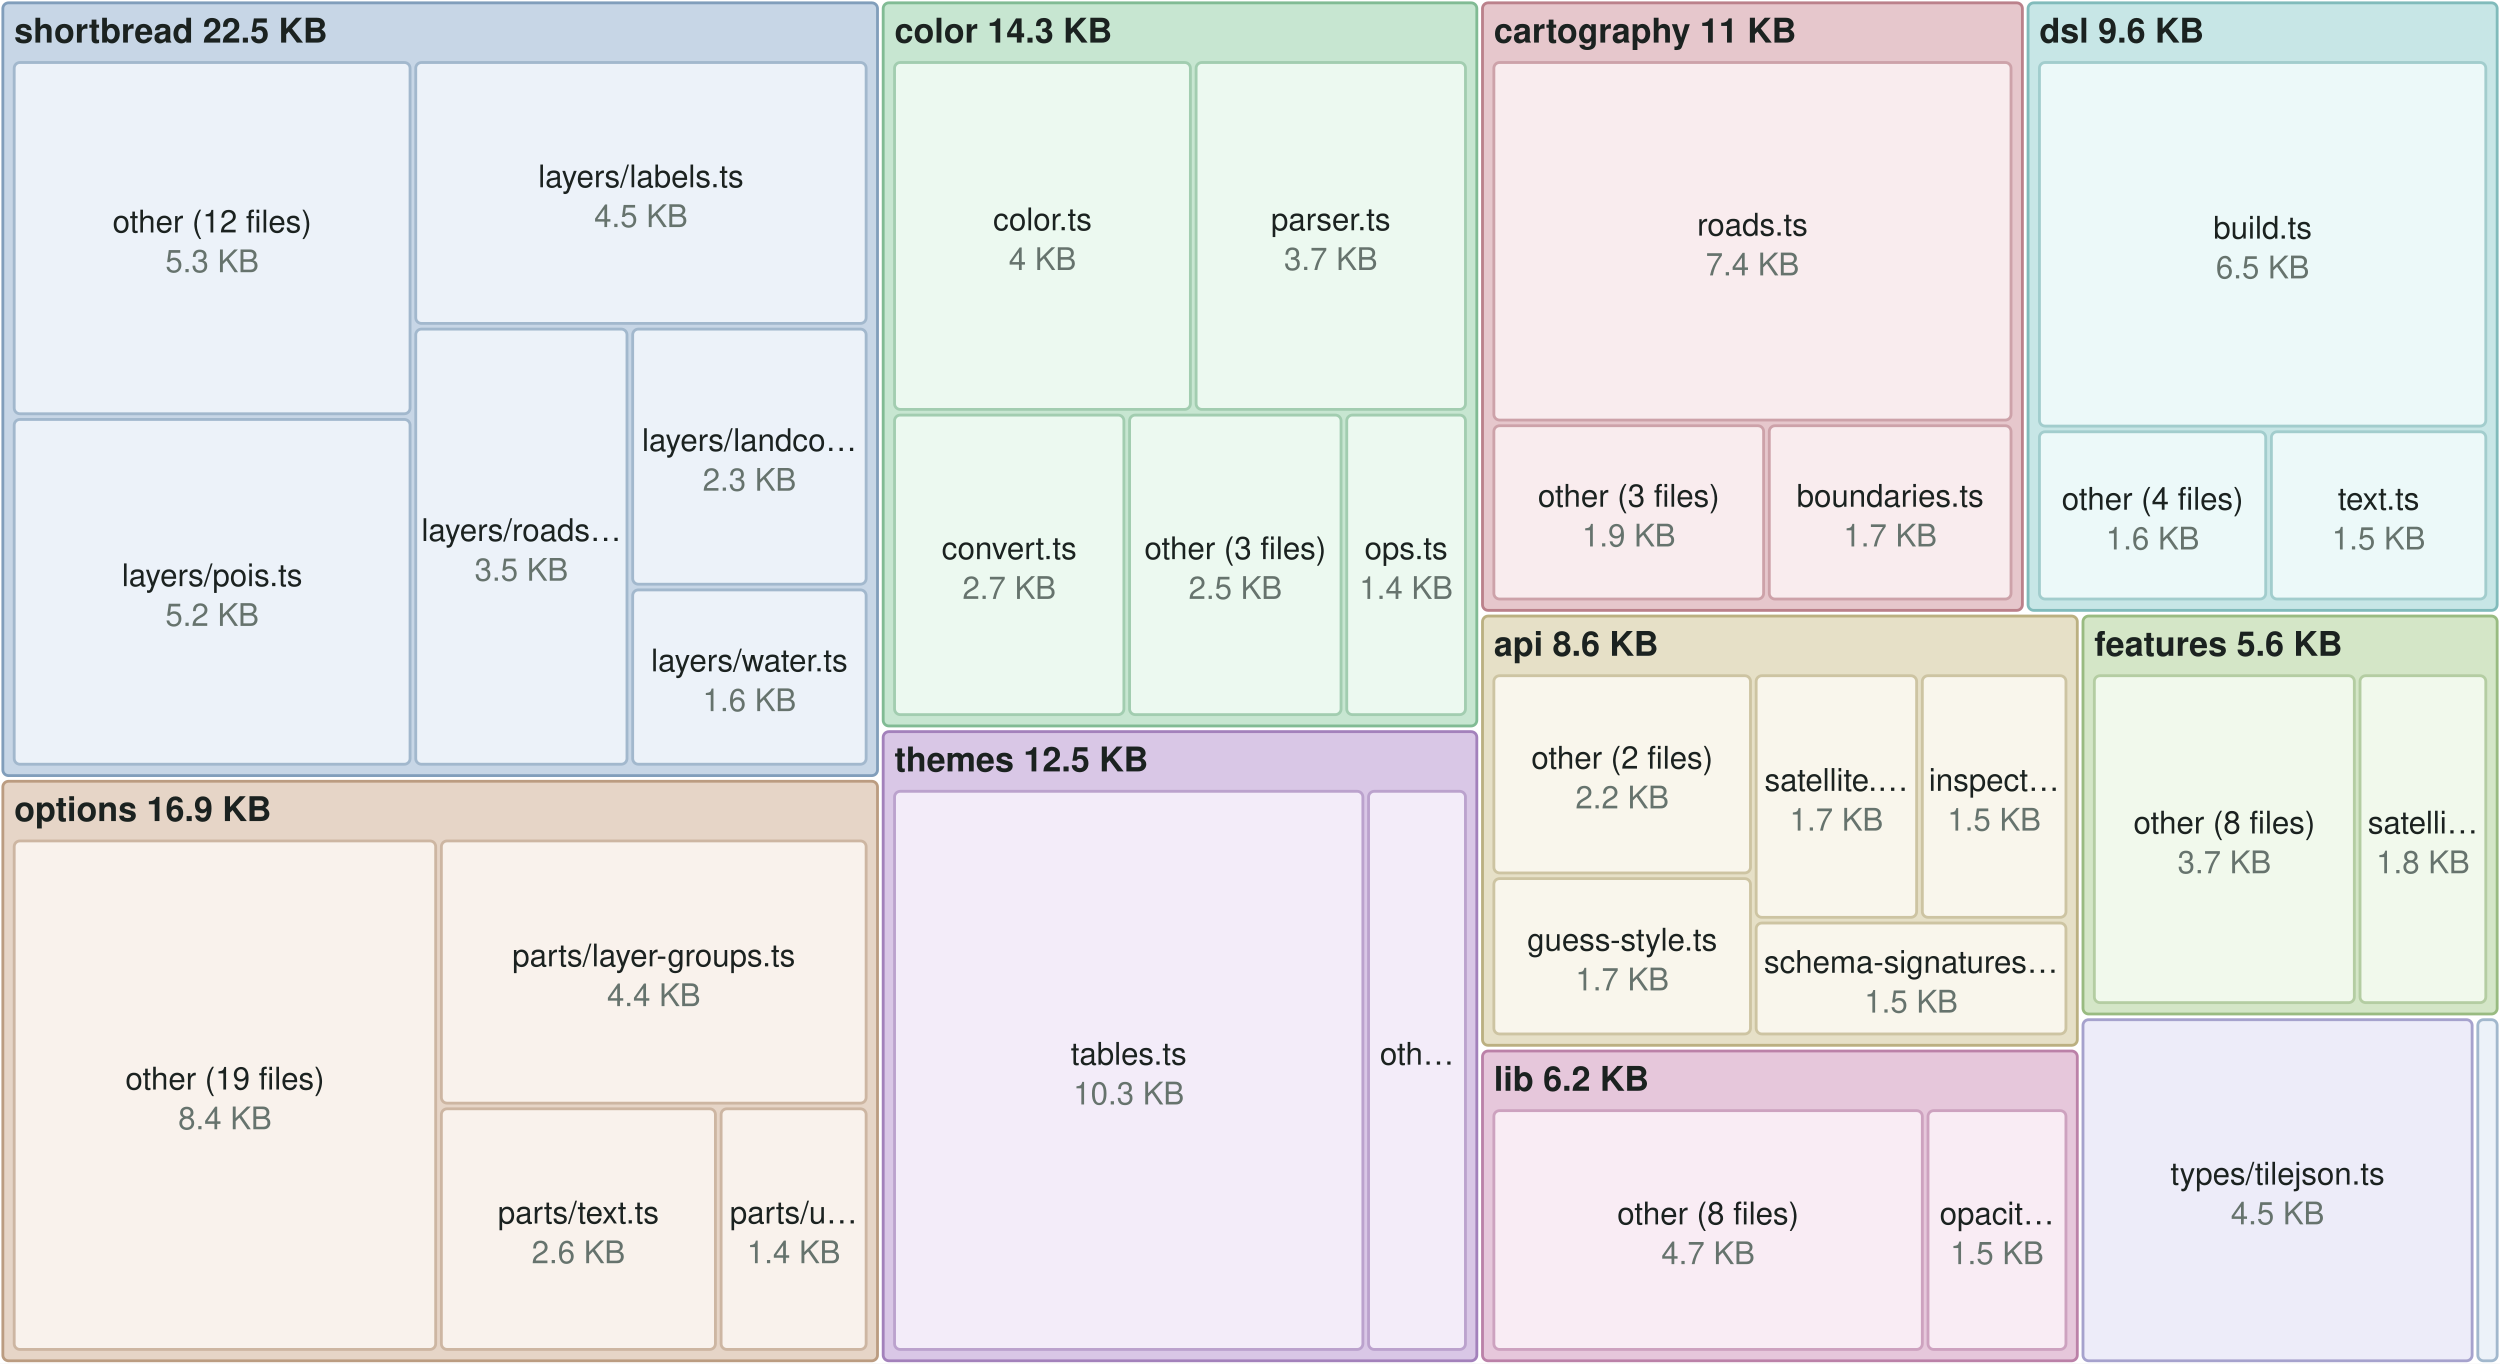
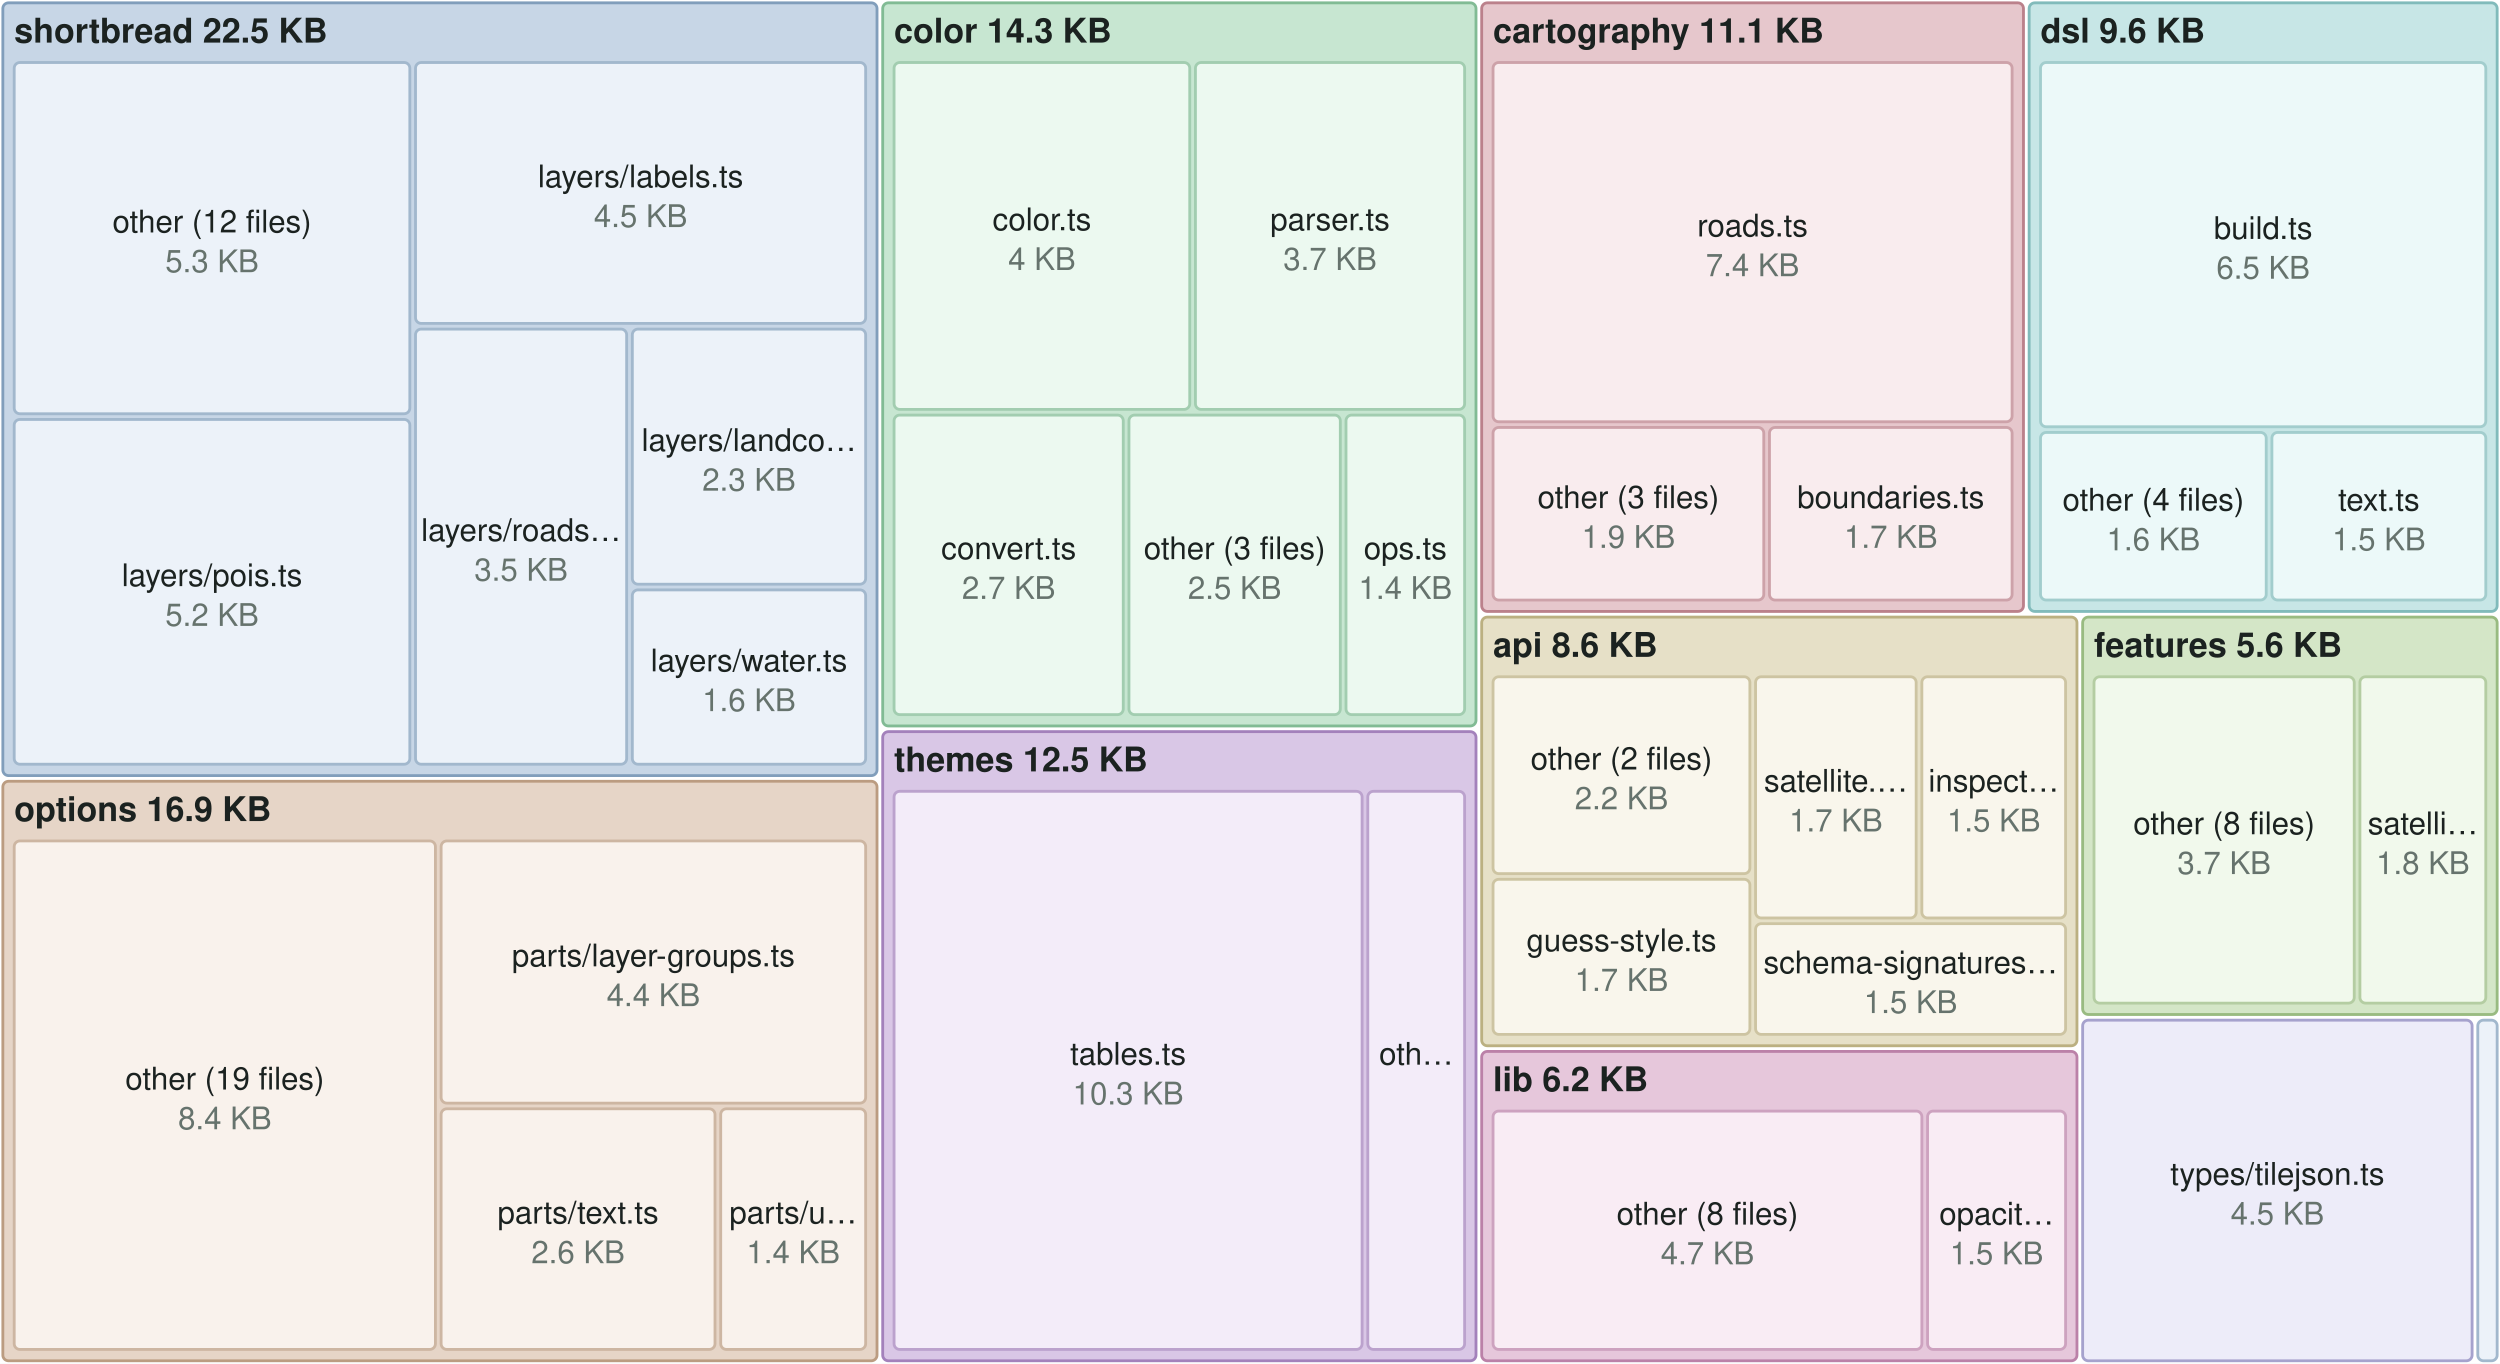
<svg xmlns="http://www.w3.org/2000/svg" width="880" height="480" viewBox="0 0 880 480">
  <style>
	.background { fill: #ffffff; }
	text { font-family: Helvetica, Arial, 'Liberation Sans', sans-serif; }
	.group-label { fill: #1b2220; font-weight: 600; font-size: 12px; }
	.leaf-label { fill: #1b2220; font-size: 11px; text-anchor: middle; }
	.leaf-size { fill: #66736d; font-size: 11px; text-anchor: middle; }
	.group-box, .leaf-box { stroke-width: 1; }
	.leaf:hover .leaf-box { stroke-width: 2; }
	.c0 .group-box { fill: hsl(210 38% 84%); stroke: hsl(210 30% 62%); }
	.c0 .leaf-box { fill: hsl(210 50% 95%); stroke: hsl(210 30% 72%); }
	.c1 .group-box { fill: hsl(28 38% 84%); stroke: hsl(28 30% 62%); }
	.c1 .leaf-box { fill: hsl(28 50% 95%); stroke: hsl(28 30% 72%); }
	.c2 .group-box { fill: hsl(140 38% 84%); stroke: hsl(140 30% 62%); }
	.c2 .leaf-box { fill: hsl(140 50% 95%); stroke: hsl(140 30% 72%); }
	.c3 .group-box { fill: hsl(275 38% 84%); stroke: hsl(275 30% 62%); }
	.c3 .leaf-box { fill: hsl(275 50% 95%); stroke: hsl(275 30% 72%); }
	.c4 .group-box { fill: hsl(350 38% 84%); stroke: hsl(350 30% 62%); }
	.c4 .leaf-box { fill: hsl(350 50% 95%); stroke: hsl(350 30% 72%); }
	.c5 .group-box { fill: hsl(180 38% 84%); stroke: hsl(180 30% 62%); }
	.c5 .leaf-box { fill: hsl(180 50% 95%); stroke: hsl(180 30% 72%); }
	.c6 .group-box { fill: hsl(48 38% 84%); stroke: hsl(48 30% 62%); }
	.c6 .leaf-box { fill: hsl(48 50% 95%); stroke: hsl(48 30% 72%); }
	.c7 .group-box { fill: hsl(320 38% 84%); stroke: hsl(320 30% 62%); }
	.c7 .leaf-box { fill: hsl(320 50% 95%); stroke: hsl(320 30% 72%); }
	.c8 .group-box { fill: hsl(95 38% 84%); stroke: hsl(95 30% 62%); }
	.c8 .leaf-box { fill: hsl(95 50% 95%); stroke: hsl(95 30% 72%); }
	.c9 .group-box { fill: hsl(245 38% 84%); stroke: hsl(245 30% 62%); }
	.c9 .leaf-box { fill: hsl(245 50% 95%); stroke: hsl(245 30% 72%); }
	@media (prefers-color-scheme: dark) {
		.background { fill: #0d1117; }
		.group-label, .leaf-label { fill: #e6edf3; }
		.leaf-size { fill: #8b949e; }
		.c0 .group-box { fill: hsl(210 22% 22%); stroke: hsl(210 20% 38%); }
		.c0 .leaf-box { fill: hsl(210 25% 14%); stroke: hsl(210 20% 32%); }
		.c1 .group-box { fill: hsl(28 22% 22%); stroke: hsl(28 20% 38%); }
		.c1 .leaf-box { fill: hsl(28 25% 14%); stroke: hsl(28 20% 32%); }
		.c2 .group-box { fill: hsl(140 22% 22%); stroke: hsl(140 20% 38%); }
		.c2 .leaf-box { fill: hsl(140 25% 14%); stroke: hsl(140 20% 32%); }
		.c3 .group-box { fill: hsl(275 22% 22%); stroke: hsl(275 20% 38%); }
		.c3 .leaf-box { fill: hsl(275 25% 14%); stroke: hsl(275 20% 32%); }
		.c4 .group-box { fill: hsl(350 22% 22%); stroke: hsl(350 20% 38%); }
		.c4 .leaf-box { fill: hsl(350 25% 14%); stroke: hsl(350 20% 32%); }
		.c5 .group-box { fill: hsl(180 22% 22%); stroke: hsl(180 20% 38%); }
		.c5 .leaf-box { fill: hsl(180 25% 14%); stroke: hsl(180 20% 32%); }
		.c6 .group-box { fill: hsl(48 22% 22%); stroke: hsl(48 20% 38%); }
		.c6 .leaf-box { fill: hsl(48 25% 14%); stroke: hsl(48 20% 32%); }
		.c7 .group-box { fill: hsl(320 22% 22%); stroke: hsl(320 20% 38%); }
		.c7 .leaf-box { fill: hsl(320 25% 14%); stroke: hsl(320 20% 32%); }
		.c8 .group-box { fill: hsl(95 22% 22%); stroke: hsl(95 20% 38%); }
		.c8 .leaf-box { fill: hsl(95 25% 14%); stroke: hsl(95 20% 32%); }
		.c9 .group-box { fill: hsl(245 22% 22%); stroke: hsl(245 20% 38%); }
		.c9 .leaf-box { fill: hsl(245 25% 14%); stroke: hsl(245 20% 32%); }
	}
</style>
  <rect class="background" width="880" height="480" />
  <g class="group c0">
-     <rect class="group-box" x="1" y="1" width="307.88" height="272.01" rx="2" />
+     <rect class="group-box" x="1" y="1" width="307.71" height="272.01" rx="2" />
    <text class="group-label" x="5" y="15" textLength="108.71" lengthAdjust="spacingAndGlyphs">shortbread 22.5 KB</text>
  </g>
  <g class="leaf c0">
-     <rect class="leaf-box" x="5" y="22" width="139.34" height="123.64" rx="2" />
-     <text class="leaf-label" x="74.67" y="81.82" textLength="70.3" lengthAdjust="spacingAndGlyphs">other (12 files)</text>
-     <text class="leaf-size" x="74.67" y="95.82" textLength="33.02" lengthAdjust="spacingAndGlyphs">5.3 KB</text>
-   </g>
-   <g class="leaf c0">
-     <rect class="leaf-box" x="5" y="147.64" width="139.34" height="121.37" rx="2" />
-     <text class="leaf-label" x="74.67" y="206.32" textLength="64.19" lengthAdjust="spacingAndGlyphs">layers/pois.ts</text>
-     <text class="leaf-size" x="74.67" y="220.32" textLength="33.02" lengthAdjust="spacingAndGlyphs">5.2 KB</text>
-   </g>
-   <g class="leaf c0">
-     <rect class="leaf-box" x="146.34" y="22" width="158.54" height="91.84" rx="2" />
-     <text class="leaf-label" x="225.61" y="65.92" textLength="72.74" lengthAdjust="spacingAndGlyphs">layers/labels.ts</text>
-     <text class="leaf-size" x="225.61" y="79.92" textLength="33.02" lengthAdjust="spacingAndGlyphs">4.5 KB</text>
-   </g>
-   <g class="leaf c0">
-     <rect class="leaf-box" x="146.34" y="115.84" width="74.36" height="153.17" rx="2" />
-     <text class="leaf-label" x="183.52" y="190.42" textLength="66.02" lengthAdjust="spacingAndGlyphs">layers/roads…</text>
-     <text class="leaf-size" x="183.52" y="204.42" textLength="33.02" lengthAdjust="spacingAndGlyphs">3.5 KB</text>
-   </g>
-   <g class="leaf c0">
-     <rect class="leaf-box" x="222.7" y="115.84" width="82.18" height="89.8" rx="2" />
-     <text class="leaf-label" x="263.79" y="158.74" textLength="70.92" lengthAdjust="spacingAndGlyphs">layers/landco…</text>
-     <text class="leaf-size" x="263.79" y="172.74" textLength="33.02" lengthAdjust="spacingAndGlyphs">2.3 KB</text>
-   </g>
-   <g class="leaf c0">
-     <rect class="leaf-box" x="222.7" y="207.64" width="82.18" height="61.37" rx="2" />
-     <text class="leaf-label" x="263.79" y="236.32" textLength="70.91" lengthAdjust="spacingAndGlyphs">layers/water.ts</text>
-     <text class="leaf-size" x="263.79" y="250.32" textLength="33.02" lengthAdjust="spacingAndGlyphs">1.6 KB</text>
+     <rect class="leaf-box" x="5" y="22" width="139.26" height="123.64" rx="2" />
+     <text class="leaf-label" x="74.63" y="81.82" textLength="70.3" lengthAdjust="spacingAndGlyphs">other (12 files)</text>
+     <text class="leaf-size" x="74.63" y="95.82" textLength="33.02" lengthAdjust="spacingAndGlyphs">5.3 KB</text>
+   </g>
+   <g class="leaf c0">
+     <rect class="leaf-box" x="5" y="147.64" width="139.26" height="121.37" rx="2" />
+     <text class="leaf-label" x="74.63" y="206.32" textLength="64.19" lengthAdjust="spacingAndGlyphs">layers/pois.ts</text>
+     <text class="leaf-size" x="74.63" y="220.32" textLength="33.02" lengthAdjust="spacingAndGlyphs">5.2 KB</text>
+   </g>
+   <g class="leaf c0">
+     <rect class="leaf-box" x="146.26" y="22" width="158.45" height="91.84" rx="2" />
+     <text class="leaf-label" x="225.49" y="65.92" textLength="72.74" lengthAdjust="spacingAndGlyphs">layers/labels.ts</text>
+     <text class="leaf-size" x="225.49" y="79.92" textLength="33.02" lengthAdjust="spacingAndGlyphs">4.5 KB</text>
+   </g>
+   <g class="leaf c0">
+     <rect class="leaf-box" x="146.26" y="115.84" width="74.32" height="153.17" rx="2" />
+     <text class="leaf-label" x="183.42" y="190.42" textLength="66.02" lengthAdjust="spacingAndGlyphs">layers/roads…</text>
+     <text class="leaf-size" x="183.42" y="204.42" textLength="33.02" lengthAdjust="spacingAndGlyphs">3.5 KB</text>
+   </g>
+   <g class="leaf c0">
+     <rect class="leaf-box" x="222.58" y="115.84" width="82.13" height="89.8" rx="2" />
+     <text class="leaf-label" x="263.64" y="158.74" textLength="70.92" lengthAdjust="spacingAndGlyphs">layers/landco…</text>
+     <text class="leaf-size" x="263.64" y="172.74" textLength="33.02" lengthAdjust="spacingAndGlyphs">2.3 KB</text>
+   </g>
+   <g class="leaf c0">
+     <rect class="leaf-box" x="222.58" y="207.64" width="82.13" height="61.37" rx="2" />
+     <text class="leaf-label" x="263.64" y="236.32" textLength="70.91" lengthAdjust="spacingAndGlyphs">layers/water.ts</text>
+     <text class="leaf-size" x="263.64" y="250.32" textLength="33.02" lengthAdjust="spacingAndGlyphs">1.6 KB</text>
  </g>
  <g class="group c1">
-     <rect class="group-box" x="1" y="275.01" width="307.88" height="203.99" rx="2" />
+     <rect class="group-box" x="1" y="275.01" width="307.71" height="203.99" rx="2" />
    <text class="group-label" x="5" y="289.01" textLength="89.36" lengthAdjust="spacingAndGlyphs">options 16.9 KB</text>
  </g>
  <g class="leaf c1">
-     <rect class="leaf-box" x="5" y="296.01" width="148.36" height="178.99" rx="2" />
-     <text class="leaf-label" x="79.18" y="383.51" textLength="70.3" lengthAdjust="spacingAndGlyphs">other (19 files)</text>
-     <text class="leaf-size" x="79.18" y="397.51" textLength="33.02" lengthAdjust="spacingAndGlyphs">8.4 KB</text>
-   </g>
-   <g class="leaf c1">
-     <rect class="leaf-box" x="155.36" y="296.01" width="149.52" height="92.29" rx="2" />
-     <text class="leaf-label" x="230.12" y="340.16" textLength="100.25" lengthAdjust="spacingAndGlyphs">parts/layer-groups.ts</text>
-     <text class="leaf-size" x="230.12" y="354.16" textLength="33.02" lengthAdjust="spacingAndGlyphs">4.4 KB</text>
-   </g>
-   <g class="leaf c1">
-     <rect class="leaf-box" x="155.36" y="390.3" width="96.47" height="84.7" rx="2" />
-     <text class="leaf-label" x="203.59" y="430.65" textLength="56.86" lengthAdjust="spacingAndGlyphs">parts/text.ts</text>
-     <text class="leaf-size" x="203.59" y="444.65" textLength="33.02" lengthAdjust="spacingAndGlyphs">2.6 KB</text>
-   </g>
-   <g class="leaf c1">
-     <rect class="leaf-box" x="253.83" y="390.3" width="51.05" height="84.7" rx="2" />
-     <text class="leaf-label" x="279.36" y="430.65" textLength="39.74" lengthAdjust="spacingAndGlyphs">parts/u…</text>
-     <text class="leaf-size" x="279.36" y="444.65" textLength="33.02" lengthAdjust="spacingAndGlyphs">1.4 KB</text>
+     <rect class="leaf-box" x="5" y="296.01" width="148.27" height="178.99" rx="2" />
+     <text class="leaf-label" x="79.14" y="383.51" textLength="70.3" lengthAdjust="spacingAndGlyphs">other (19 files)</text>
+     <text class="leaf-size" x="79.14" y="397.51" textLength="33.02" lengthAdjust="spacingAndGlyphs">8.4 KB</text>
+   </g>
+   <g class="leaf c1">
+     <rect class="leaf-box" x="155.27" y="296.01" width="149.44" height="92.29" rx="2" />
+     <text class="leaf-label" x="229.99" y="340.16" textLength="100.25" lengthAdjust="spacingAndGlyphs">parts/layer-groups.ts</text>
+     <text class="leaf-size" x="229.99" y="354.16" textLength="33.02" lengthAdjust="spacingAndGlyphs">4.4 KB</text>
+   </g>
+   <g class="leaf c1">
+     <rect class="leaf-box" x="155.27" y="390.3" width="96.41" height="84.7" rx="2" />
+     <text class="leaf-label" x="203.48" y="430.65" textLength="56.86" lengthAdjust="spacingAndGlyphs">parts/text.ts</text>
+     <text class="leaf-size" x="203.48" y="444.65" textLength="33.02" lengthAdjust="spacingAndGlyphs">2.6 KB</text>
+   </g>
+   <g class="leaf c1">
+     <rect class="leaf-box" x="253.69" y="390.3" width="51.02" height="84.7" rx="2" />
+     <text class="leaf-label" x="279.2" y="430.65" textLength="39.74" lengthAdjust="spacingAndGlyphs">parts/u…</text>
+     <text class="leaf-size" x="279.2" y="444.65" textLength="33.02" lengthAdjust="spacingAndGlyphs">1.4 KB</text>
  </g>
  <g class="group c2">
-     <rect class="group-box" x="310.88" y="1" width="208.96" height="254.54" rx="2" />
-     <text class="group-label" x="314.88" y="15" textLength="75.37" lengthAdjust="spacingAndGlyphs">color 14.3 KB</text>
-   </g>
-   <g class="leaf c2">
-     <rect class="leaf-box" x="314.88" y="22" width="104.14" height="122.11" rx="2" />
-     <text class="leaf-label" x="366.95" y="81.05" textLength="35.45" lengthAdjust="spacingAndGlyphs">color.ts</text>
-     <text class="leaf-size" x="366.95" y="95.05" textLength="23.85" lengthAdjust="spacingAndGlyphs">4 KB</text>
-   </g>
-   <g class="leaf c2">
-     <rect class="leaf-box" x="421.03" y="22" width="94.82" height="122.11" rx="2" />
-     <text class="leaf-label" x="468.43" y="81.05" textLength="42.79" lengthAdjust="spacingAndGlyphs">parser.ts</text>
-     <text class="leaf-size" x="468.43" y="95.05" textLength="33.02" lengthAdjust="spacingAndGlyphs">3.7 KB</text>
-   </g>
-   <g class="leaf c2">
-     <rect class="leaf-box" x="314.88" y="146.11" width="80.73" height="105.44" rx="2" />
-     <text class="leaf-label" x="355.24" y="196.82" textLength="47.69" lengthAdjust="spacingAndGlyphs">convert.ts</text>
-     <text class="leaf-size" x="355.24" y="210.82" textLength="33.02" lengthAdjust="spacingAndGlyphs">2.7 KB</text>
-   </g>
-   <g class="leaf c2">
-     <rect class="leaf-box" x="397.61" y="146.11" width="74.44" height="105.44" rx="2" />
-     <text class="leaf-label" x="434.83" y="196.82" textLength="64.19" lengthAdjust="spacingAndGlyphs">other (3 files)</text>
-     <text class="leaf-size" x="434.83" y="210.82" textLength="33.02" lengthAdjust="spacingAndGlyphs">2.5 KB</text>
-   </g>
-   <g class="leaf c2">
-     <rect class="leaf-box" x="474.05" y="146.11" width="41.79" height="105.44" rx="2" />
-     <text class="leaf-label" x="494.95" y="196.82" textLength="29.35" lengthAdjust="spacingAndGlyphs">ops.ts</text>
-     <text class="leaf-size" x="494.95" y="210.82" textLength="33.02" lengthAdjust="spacingAndGlyphs">1.4 KB</text>
+     <rect class="group-box" x="310.71" y="1" width="208.84" height="254.54" rx="2" />
+     <text class="group-label" x="314.71" y="15" textLength="75.37" lengthAdjust="spacingAndGlyphs">color 14.3 KB</text>
+   </g>
+   <g class="leaf c2">
+     <rect class="leaf-box" x="314.71" y="22" width="104.08" height="122.11" rx="2" />
+     <text class="leaf-label" x="366.75" y="81.05" textLength="35.45" lengthAdjust="spacingAndGlyphs">color.ts</text>
+     <text class="leaf-size" x="366.75" y="95.05" textLength="23.85" lengthAdjust="spacingAndGlyphs">4 KB</text>
+   </g>
+   <g class="leaf c2">
+     <rect class="leaf-box" x="420.79" y="22" width="94.76" height="122.11" rx="2" />
+     <text class="leaf-label" x="468.17" y="81.05" textLength="42.79" lengthAdjust="spacingAndGlyphs">parser.ts</text>
+     <text class="leaf-size" x="468.17" y="95.05" textLength="33.02" lengthAdjust="spacingAndGlyphs">3.7 KB</text>
+   </g>
+   <g class="leaf c2">
+     <rect class="leaf-box" x="314.71" y="146.11" width="80.68" height="105.44" rx="2" />
+     <text class="leaf-label" x="355.05" y="196.82" textLength="47.69" lengthAdjust="spacingAndGlyphs">convert.ts</text>
+     <text class="leaf-size" x="355.05" y="210.82" textLength="33.02" lengthAdjust="spacingAndGlyphs">2.7 KB</text>
+   </g>
+   <g class="leaf c2">
+     <rect class="leaf-box" x="397.39" y="146.11" width="74.4" height="105.44" rx="2" />
+     <text class="leaf-label" x="434.59" y="196.82" textLength="64.19" lengthAdjust="spacingAndGlyphs">other (3 files)</text>
+     <text class="leaf-size" x="434.59" y="210.82" textLength="33.02" lengthAdjust="spacingAndGlyphs">2.5 KB</text>
+   </g>
+   <g class="leaf c2">
+     <rect class="leaf-box" x="473.79" y="146.11" width="41.76" height="105.44" rx="2" />
+     <text class="leaf-label" x="494.67" y="196.82" textLength="29.35" lengthAdjust="spacingAndGlyphs">ops.ts</text>
+     <text class="leaf-size" x="494.67" y="210.82" textLength="33.02" lengthAdjust="spacingAndGlyphs">1.4 KB</text>
  </g>
  <g class="group c3">
-     <rect class="group-box" x="310.88" y="257.54" width="208.96" height="221.46" rx="2" />
-     <text class="group-label" x="314.88" y="271.54" textLength="88.04" lengthAdjust="spacingAndGlyphs">themes 12.5 KB</text>
+     <rect class="group-box" x="310.71" y="257.54" width="208.84" height="221.46" rx="2" />
+     <text class="group-label" x="314.71" y="271.54" textLength="88.04" lengthAdjust="spacingAndGlyphs">themes 12.5 KB</text>
  </g>
  <g class="leaf c3">
-     <rect class="leaf-box" x="314.88" y="278.54" width="164.85" height="196.46" rx="2" />
-     <text class="leaf-label" x="397.31" y="374.77" textLength="40.96" lengthAdjust="spacingAndGlyphs">tables.ts</text>
-     <text class="leaf-size" x="397.31" y="388.77" textLength="39.14" lengthAdjust="spacingAndGlyphs">10.3 KB</text>
+     <rect class="leaf-box" x="314.71" y="278.54" width="164.75" height="196.46" rx="2" />
+     <text class="leaf-label" x="397.09" y="374.77" textLength="40.96" lengthAdjust="spacingAndGlyphs">tables.ts</text>
+     <text class="leaf-size" x="397.09" y="388.77" textLength="39.14" lengthAdjust="spacingAndGlyphs">10.3 KB</text>
  </g>
  <g class="leaf c3">
-     <rect class="leaf-box" x="481.73" y="278.54" width="34.11" height="196.46" rx="2" />
-     <text class="leaf-label" x="498.79" y="374.77" textLength="21.41" lengthAdjust="spacingAndGlyphs">oth…</text>
+     <rect class="leaf-box" x="481.46" y="278.54" width="34.09" height="196.46" rx="2" />
+     <text class="leaf-label" x="498.51" y="374.77" textLength="21.41" lengthAdjust="spacingAndGlyphs">oth…</text>
  </g>
  <g class="group c4">
-     <rect class="group-box" x="521.84" y="1" width="190.04" height="213.85" rx="2" />
-     <text class="group-label" x="525.84" y="15" textLength="105.37" lengthAdjust="spacingAndGlyphs">cartography 11 KB</text>
+     <rect class="group-box" x="521.55" y="1" width="190.71" height="214.22" rx="2" />
+     <text class="group-label" x="525.55" y="15" textLength="115.38" lengthAdjust="spacingAndGlyphs">cartography 11.1 KB</text>
  </g>
  <g class="leaf c4">
-     <rect class="leaf-box" x="525.84" y="22" width="182.04" height="125.86" rx="2" />
-     <text class="leaf-label" x="616.86" y="82.93" textLength="39.13" lengthAdjust="spacingAndGlyphs">roads.ts</text>
-     <text class="leaf-size" x="616.86" y="96.93" textLength="33.02" lengthAdjust="spacingAndGlyphs">7.4 KB</text>
+     <rect class="leaf-box" x="525.55" y="22" width="182.71" height="126.46" rx="2" />
+     <text class="leaf-label" x="616.9" y="83.23" textLength="39.13" lengthAdjust="spacingAndGlyphs">roads.ts</text>
+     <text class="leaf-size" x="616.9" y="97.23" textLength="33.02" lengthAdjust="spacingAndGlyphs">7.4 KB</text>
  </g>
  <g class="leaf c4">
-     <rect class="leaf-box" x="525.84" y="149.86" width="94.95" height="61" rx="2" />
-     <text class="leaf-label" x="573.32" y="178.36" textLength="64.19" lengthAdjust="spacingAndGlyphs">other (3 files)</text>
-     <text class="leaf-size" x="573.32" y="192.36" textLength="33.02" lengthAdjust="spacingAndGlyphs">1.9 KB</text>
+     <rect class="leaf-box" x="525.55" y="150.46" width="95.3" height="60.76" rx="2" />
+     <text class="leaf-label" x="573.2" y="178.84" textLength="64.19" lengthAdjust="spacingAndGlyphs">other (3 files)</text>
+     <text class="leaf-size" x="573.2" y="192.84" textLength="33.02" lengthAdjust="spacingAndGlyphs">1.9 KB</text>
  </g>
  <g class="leaf c4">
-     <rect class="leaf-box" x="622.79" y="149.86" width="85.09" height="61" rx="2" />
-     <text class="leaf-label" x="665.34" y="178.36" textLength="66.03" lengthAdjust="spacingAndGlyphs">boundaries.ts</text>
-     <text class="leaf-size" x="665.34" y="192.36" textLength="33.02" lengthAdjust="spacingAndGlyphs">1.7 KB</text>
+     <rect class="leaf-box" x="622.85" y="150.46" width="85.41" height="60.76" rx="2" />
+     <text class="leaf-label" x="665.55" y="178.84" textLength="66.03" lengthAdjust="spacingAndGlyphs">boundaries.ts</text>
+     <text class="leaf-size" x="665.55" y="192.84" textLength="33.02" lengthAdjust="spacingAndGlyphs">1.7 KB</text>
  </g>
  <g class="group c5">
-     <rect class="group-box" x="713.88" y="1" width="165.12" height="213.85" rx="2" />
-     <text class="group-label" x="717.88" y="15" textLength="56.7" lengthAdjust="spacingAndGlyphs">dsl 9.6 KB</text>
+     <rect class="group-box" x="714.26" y="1" width="164.74" height="214.22" rx="2" />
+     <text class="group-label" x="718.26" y="15" textLength="56.7" lengthAdjust="spacingAndGlyphs">dsl 9.6 KB</text>
  </g>
  <g class="leaf c5">
-     <rect class="leaf-box" x="717.88" y="22" width="157.12" height="127.98" rx="2" />
-     <text class="leaf-label" x="796.44" y="83.99" textLength="34.85" lengthAdjust="spacingAndGlyphs">build.ts</text>
-     <text class="leaf-size" x="796.44" y="97.99" textLength="33.02" lengthAdjust="spacingAndGlyphs">6.5 KB</text>
+     <rect class="leaf-box" x="718.26" y="22" width="156.74" height="128.22" rx="2" />
+     <text class="leaf-label" x="796.63" y="84.11" textLength="34.85" lengthAdjust="spacingAndGlyphs">build.ts</text>
+     <text class="leaf-size" x="796.63" y="98.11" textLength="33.02" lengthAdjust="spacingAndGlyphs">6.5 KB</text>
  </g>
  <g class="leaf c5">
-     <rect class="leaf-box" x="717.88" y="151.98" width="79.65" height="58.88" rx="2" />
-     <text class="leaf-label" x="757.71" y="179.42" textLength="64.19" lengthAdjust="spacingAndGlyphs">other (4 files)</text>
-     <text class="leaf-size" x="757.71" y="193.42" textLength="33.02" lengthAdjust="spacingAndGlyphs">1.6 KB</text>
+     <rect class="leaf-box" x="718.26" y="152.22" width="79.45" height="58.99" rx="2" />
+     <text class="leaf-label" x="757.98" y="179.72" textLength="64.19" lengthAdjust="spacingAndGlyphs">other (4 files)</text>
+     <text class="leaf-size" x="757.98" y="193.72" textLength="33.02" lengthAdjust="spacingAndGlyphs">1.6 KB</text>
  </g>
  <g class="leaf c5">
-     <rect class="leaf-box" x="799.53" y="151.98" width="75.47" height="58.88" rx="2" />
-     <text class="leaf-label" x="837.27" y="179.42" textLength="29.35" lengthAdjust="spacingAndGlyphs">text.ts</text>
-     <text class="leaf-size" x="837.27" y="193.42" textLength="33.02" lengthAdjust="spacingAndGlyphs">1.5 KB</text>
+     <rect class="leaf-box" x="799.71" y="152.22" width="75.29" height="58.99" rx="2" />
+     <text class="leaf-label" x="837.36" y="179.72" textLength="29.35" lengthAdjust="spacingAndGlyphs">text.ts</text>
+     <text class="leaf-size" x="837.36" y="193.72" textLength="33.02" lengthAdjust="spacingAndGlyphs">1.5 KB</text>
  </g>
  <g class="group c6">
-     <rect class="group-box" x="521.84" y="216.85" width="209.37" height="151.1" rx="2" />
-     <text class="group-label" x="525.84" y="230.85" textLength="56.7" lengthAdjust="spacingAndGlyphs">api 8.6 KB</text>
-   </g>
-   <g class="leaf c6">
-     <rect class="leaf-box" x="525.84" y="237.85" width="90.33" height="69.42" rx="2" />
-     <text class="leaf-label" x="571.01" y="270.56" textLength="64.19" lengthAdjust="spacingAndGlyphs">other (2 files)</text>
-     <text class="leaf-size" x="571.01" y="284.56" textLength="33.02" lengthAdjust="spacingAndGlyphs">2.2 KB</text>
-   </g>
-   <g class="leaf c6">
-     <rect class="leaf-box" x="525.84" y="309.27" width="90.33" height="54.68" rx="2" />
-     <text class="leaf-label" x="571.01" y="334.61" textLength="67.24" lengthAdjust="spacingAndGlyphs">guess-style.ts</text>
-     <text class="leaf-size" x="571.01" y="348.61" textLength="33.02" lengthAdjust="spacingAndGlyphs">1.7 KB</text>
-   </g>
-   <g class="leaf c6">
-     <rect class="leaf-box" x="618.17" y="237.85" width="56.48" height="85.05" rx="2" />
-     <text class="leaf-label" x="646.42" y="278.38" textLength="46.46" lengthAdjust="spacingAndGlyphs">satellite.…</text>
-     <text class="leaf-size" x="646.42" y="292.38" textLength="33.02" lengthAdjust="spacingAndGlyphs">1.7 KB</text>
-   </g>
-   <g class="leaf c6">
-     <rect class="leaf-box" x="676.66" y="237.85" width="50.56" height="85.05" rx="2" />
-     <text class="leaf-label" x="701.93" y="278.38" textLength="40.96" lengthAdjust="spacingAndGlyphs">inspect…</text>
-     <text class="leaf-size" x="701.93" y="292.38" textLength="33.02" lengthAdjust="spacingAndGlyphs">1.5 KB</text>
-   </g>
-   <g class="leaf c6">
-     <rect class="leaf-box" x="618.17" y="324.91" width="109.04" height="39.04" rx="2" />
-     <text class="leaf-label" x="672.69" y="342.43" textLength="99.03" lengthAdjust="spacingAndGlyphs">schema-signatures…</text>
-     <text class="leaf-size" x="672.69" y="356.43" textLength="33.02" lengthAdjust="spacingAndGlyphs">1.5 KB</text>
+     <rect class="group-box" x="521.55" y="217.22" width="209.54" height="150.89" rx="2" />
+     <text class="group-label" x="525.55" y="231.22" textLength="56.7" lengthAdjust="spacingAndGlyphs">api 8.6 KB</text>
+   </g>
+   <g class="leaf c6">
+     <rect class="leaf-box" x="525.55" y="238.22" width="90.41" height="69.3" rx="2" />
+     <text class="leaf-label" x="570.76" y="270.87" textLength="64.19" lengthAdjust="spacingAndGlyphs">other (2 files)</text>
+     <text class="leaf-size" x="570.76" y="284.87" textLength="33.02" lengthAdjust="spacingAndGlyphs">2.2 KB</text>
+   </g>
+   <g class="leaf c6">
+     <rect class="leaf-box" x="525.55" y="309.52" width="90.41" height="54.59" rx="2" />
+     <text class="leaf-label" x="570.76" y="334.81" textLength="67.24" lengthAdjust="spacingAndGlyphs">guess-style.ts</text>
+     <text class="leaf-size" x="570.76" y="348.81" textLength="33.02" lengthAdjust="spacingAndGlyphs">1.7 KB</text>
+   </g>
+   <g class="leaf c6">
+     <rect class="leaf-box" x="617.96" y="238.22" width="56.53" height="84.91" rx="2" />
+     <text class="leaf-label" x="646.23" y="278.67" textLength="46.46" lengthAdjust="spacingAndGlyphs">satellite.…</text>
+     <text class="leaf-size" x="646.23" y="292.67" textLength="33.02" lengthAdjust="spacingAndGlyphs">1.7 KB</text>
+   </g>
+   <g class="leaf c6">
+     <rect class="leaf-box" x="676.49" y="238.22" width="50.6" height="84.91" rx="2" />
+     <text class="leaf-label" x="701.79" y="278.67" textLength="40.96" lengthAdjust="spacingAndGlyphs">inspect…</text>
+     <text class="leaf-size" x="701.79" y="292.67" textLength="33.02" lengthAdjust="spacingAndGlyphs">1.5 KB</text>
+   </g>
+   <g class="leaf c6">
+     <rect class="leaf-box" x="617.96" y="325.13" width="109.13" height="38.98" rx="2" />
+     <text class="leaf-label" x="672.53" y="342.61" textLength="99.03" lengthAdjust="spacingAndGlyphs">schema-signatures…</text>
+     <text class="leaf-size" x="672.53" y="356.61" textLength="33.02" lengthAdjust="spacingAndGlyphs">1.5 KB</text>
  </g>
  <g class="group c7">
-     <rect class="group-box" x="521.84" y="369.95" width="209.37" height="109.05" rx="2" />
-     <text class="group-label" x="525.84" y="383.95" textLength="53.36" lengthAdjust="spacingAndGlyphs">lib 6.2 KB</text>
+     <rect class="group-box" x="521.55" y="370.1" width="209.54" height="108.9" rx="2" />
+     <text class="group-label" x="525.55" y="384.1" textLength="53.36" lengthAdjust="spacingAndGlyphs">lib 6.2 KB</text>
  </g>
  <g class="leaf c7">
-     <rect class="leaf-box" x="525.84" y="390.95" width="150.82" height="84.05" rx="2" />
-     <text class="leaf-label" x="601.25" y="430.98" textLength="64.19" lengthAdjust="spacingAndGlyphs">other (8 files)</text>
-     <text class="leaf-size" x="601.25" y="444.98" textLength="33.02" lengthAdjust="spacingAndGlyphs">4.7 KB</text>
+     <rect class="leaf-box" x="525.55" y="391.1" width="150.95" height="83.9" rx="2" />
+     <text class="leaf-label" x="601.03" y="431.05" textLength="64.19" lengthAdjust="spacingAndGlyphs">other (8 files)</text>
+     <text class="leaf-size" x="601.03" y="445.05" textLength="33.02" lengthAdjust="spacingAndGlyphs">4.7 KB</text>
  </g>
  <g class="leaf c7">
-     <rect class="leaf-box" x="678.66" y="390.95" width="48.55" height="84.05" rx="2" />
-     <text class="leaf-label" x="702.94" y="430.98" textLength="35.46" lengthAdjust="spacingAndGlyphs">opacit…</text>
-     <text class="leaf-size" x="702.94" y="444.98" textLength="33.02" lengthAdjust="spacingAndGlyphs">1.5 KB</text>
+     <rect class="leaf-box" x="678.5" y="391.1" width="48.59" height="83.9" rx="2" />
+     <text class="leaf-label" x="702.8" y="431.05" textLength="35.46" lengthAdjust="spacingAndGlyphs">opacit…</text>
+     <text class="leaf-size" x="702.8" y="445.05" textLength="33.02" lengthAdjust="spacingAndGlyphs">1.5 KB</text>
  </g>
  <g class="group c8">
-     <rect class="group-box" x="733.21" y="216.85" width="145.79" height="140.08" rx="2" />
-     <text class="group-label" x="737.21" y="230.85" textLength="86.04" lengthAdjust="spacingAndGlyphs">features 5.6 KB</text>
+     <rect class="group-box" x="733.09" y="217.22" width="145.91" height="139.88" rx="2" />
+     <text class="group-label" x="737.09" y="231.22" textLength="86.04" lengthAdjust="spacingAndGlyphs">features 5.6 KB</text>
  </g>
  <g class="leaf c8">
-     <rect class="leaf-box" x="737.21" y="237.85" width="91.52" height="115.08" rx="2" />
-     <text class="leaf-label" x="782.97" y="293.39" textLength="64.19" lengthAdjust="spacingAndGlyphs">other (8 files)</text>
-     <text class="leaf-size" x="782.97" y="307.39" textLength="33.02" lengthAdjust="spacingAndGlyphs">3.7 KB</text>
+     <rect class="leaf-box" x="737.09" y="238.22" width="91.6" height="114.88" rx="2" />
+     <text class="leaf-label" x="782.89" y="293.66" textLength="64.19" lengthAdjust="spacingAndGlyphs">other (8 files)</text>
+     <text class="leaf-size" x="782.89" y="307.66" textLength="33.02" lengthAdjust="spacingAndGlyphs">3.7 KB</text>
  </g>
  <g class="leaf c8">
-     <rect class="leaf-box" x="830.73" y="237.85" width="44.27" height="115.08" rx="2" />
-     <text class="leaf-label" x="852.87" y="293.39" textLength="34.23" lengthAdjust="spacingAndGlyphs">satelli…</text>
-     <text class="leaf-size" x="852.87" y="307.39" textLength="33.02" lengthAdjust="spacingAndGlyphs">1.8 KB</text>
+     <rect class="leaf-box" x="830.69" y="238.22" width="44.31" height="114.88" rx="2" />
+     <text class="leaf-label" x="852.85" y="293.66" textLength="34.23" lengthAdjust="spacingAndGlyphs">satelli…</text>
+     <text class="leaf-size" x="852.85" y="307.66" textLength="33.02" lengthAdjust="spacingAndGlyphs">1.8 KB</text>
  </g>
  <g class="leaf c9">
-     <rect class="leaf-box" x="733.21" y="358.93" width="136.98" height="120.07" rx="2" />
-     <text class="leaf-label" x="801.7" y="416.97" textLength="75.2" lengthAdjust="spacingAndGlyphs">types/tilejson.ts</text>
-     <text class="leaf-size" x="801.7" y="430.97" textLength="33.02" lengthAdjust="spacingAndGlyphs">4.5 KB</text>
-   </g>
-   <g class="leaf c0">
-     <rect class="leaf-box" x="872.19" y="358.93" width="6.81" height="120.07" rx="2" />
+     <rect class="leaf-box" x="733.09" y="359.1" width="137.09" height="119.9" rx="2" />
+     <text class="leaf-label" x="801.64" y="417.05" textLength="75.2" lengthAdjust="spacingAndGlyphs">types/tilejson.ts</text>
+     <text class="leaf-size" x="801.64" y="431.05" textLength="33.02" lengthAdjust="spacingAndGlyphs">4.5 KB</text>
+   </g>
+   <g class="leaf c0">
+     <rect class="leaf-box" x="872.18" y="359.1" width="6.82" height="119.9" rx="2" />
  </g>
</svg>
